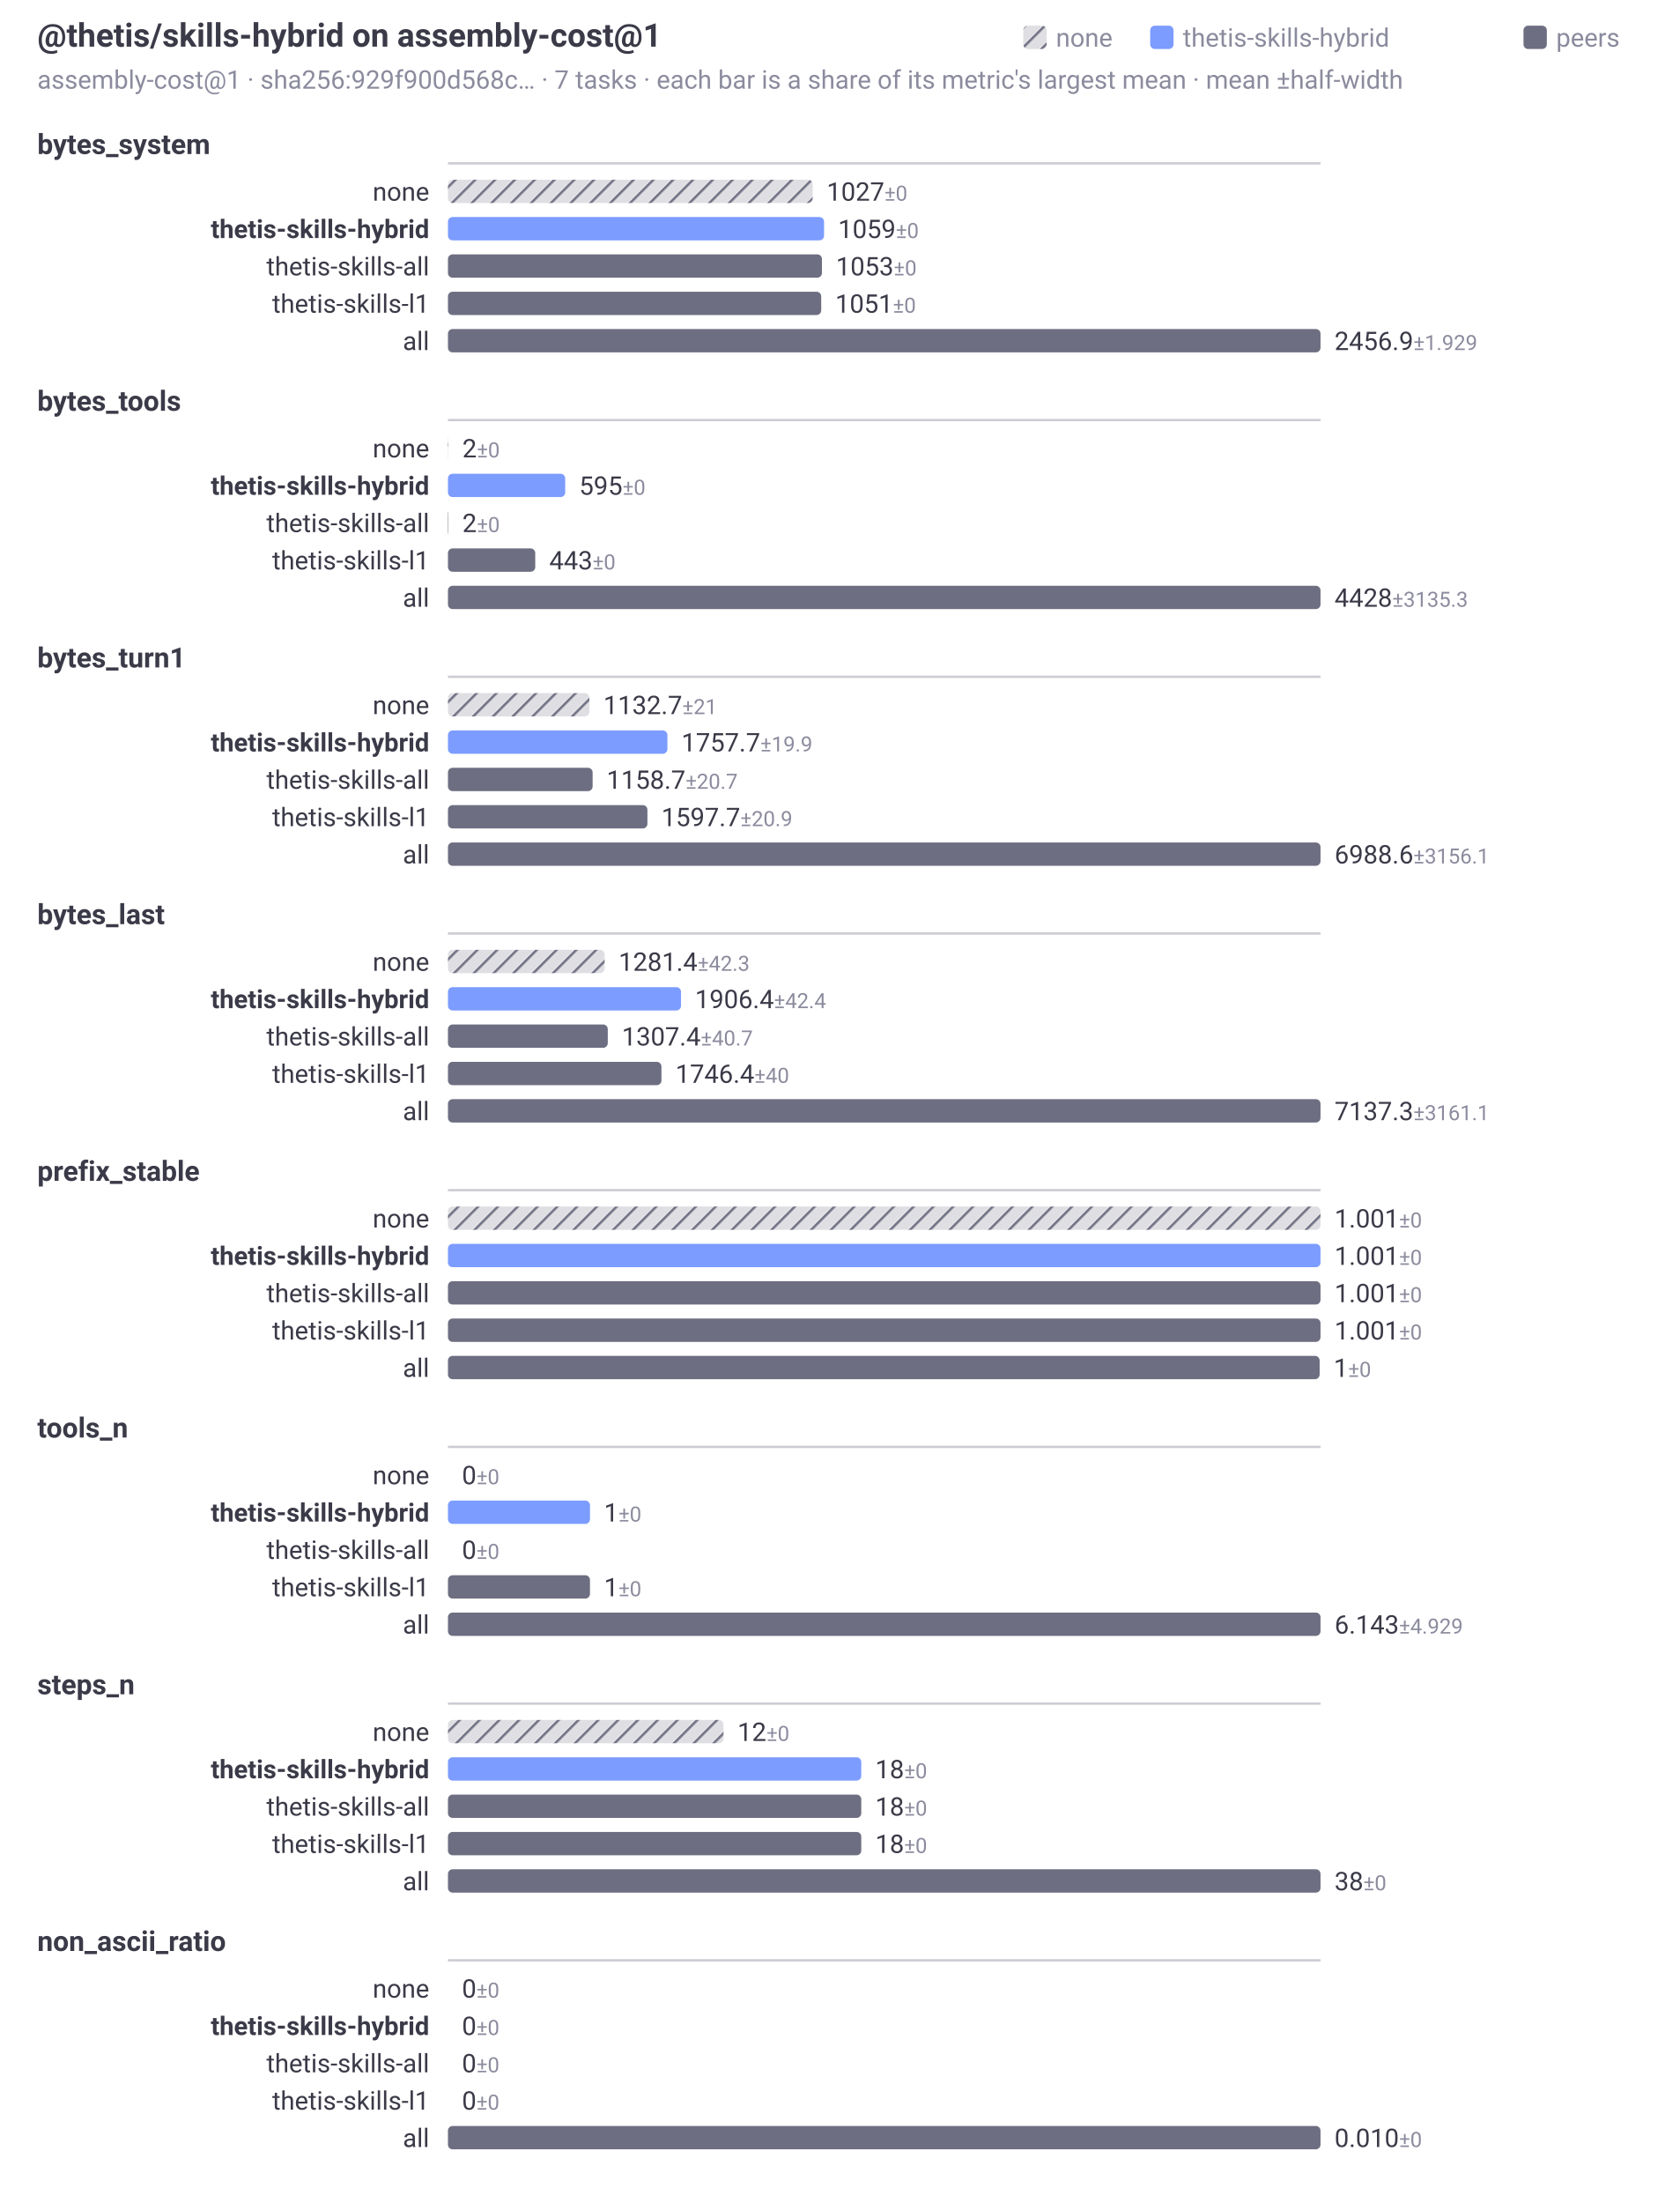
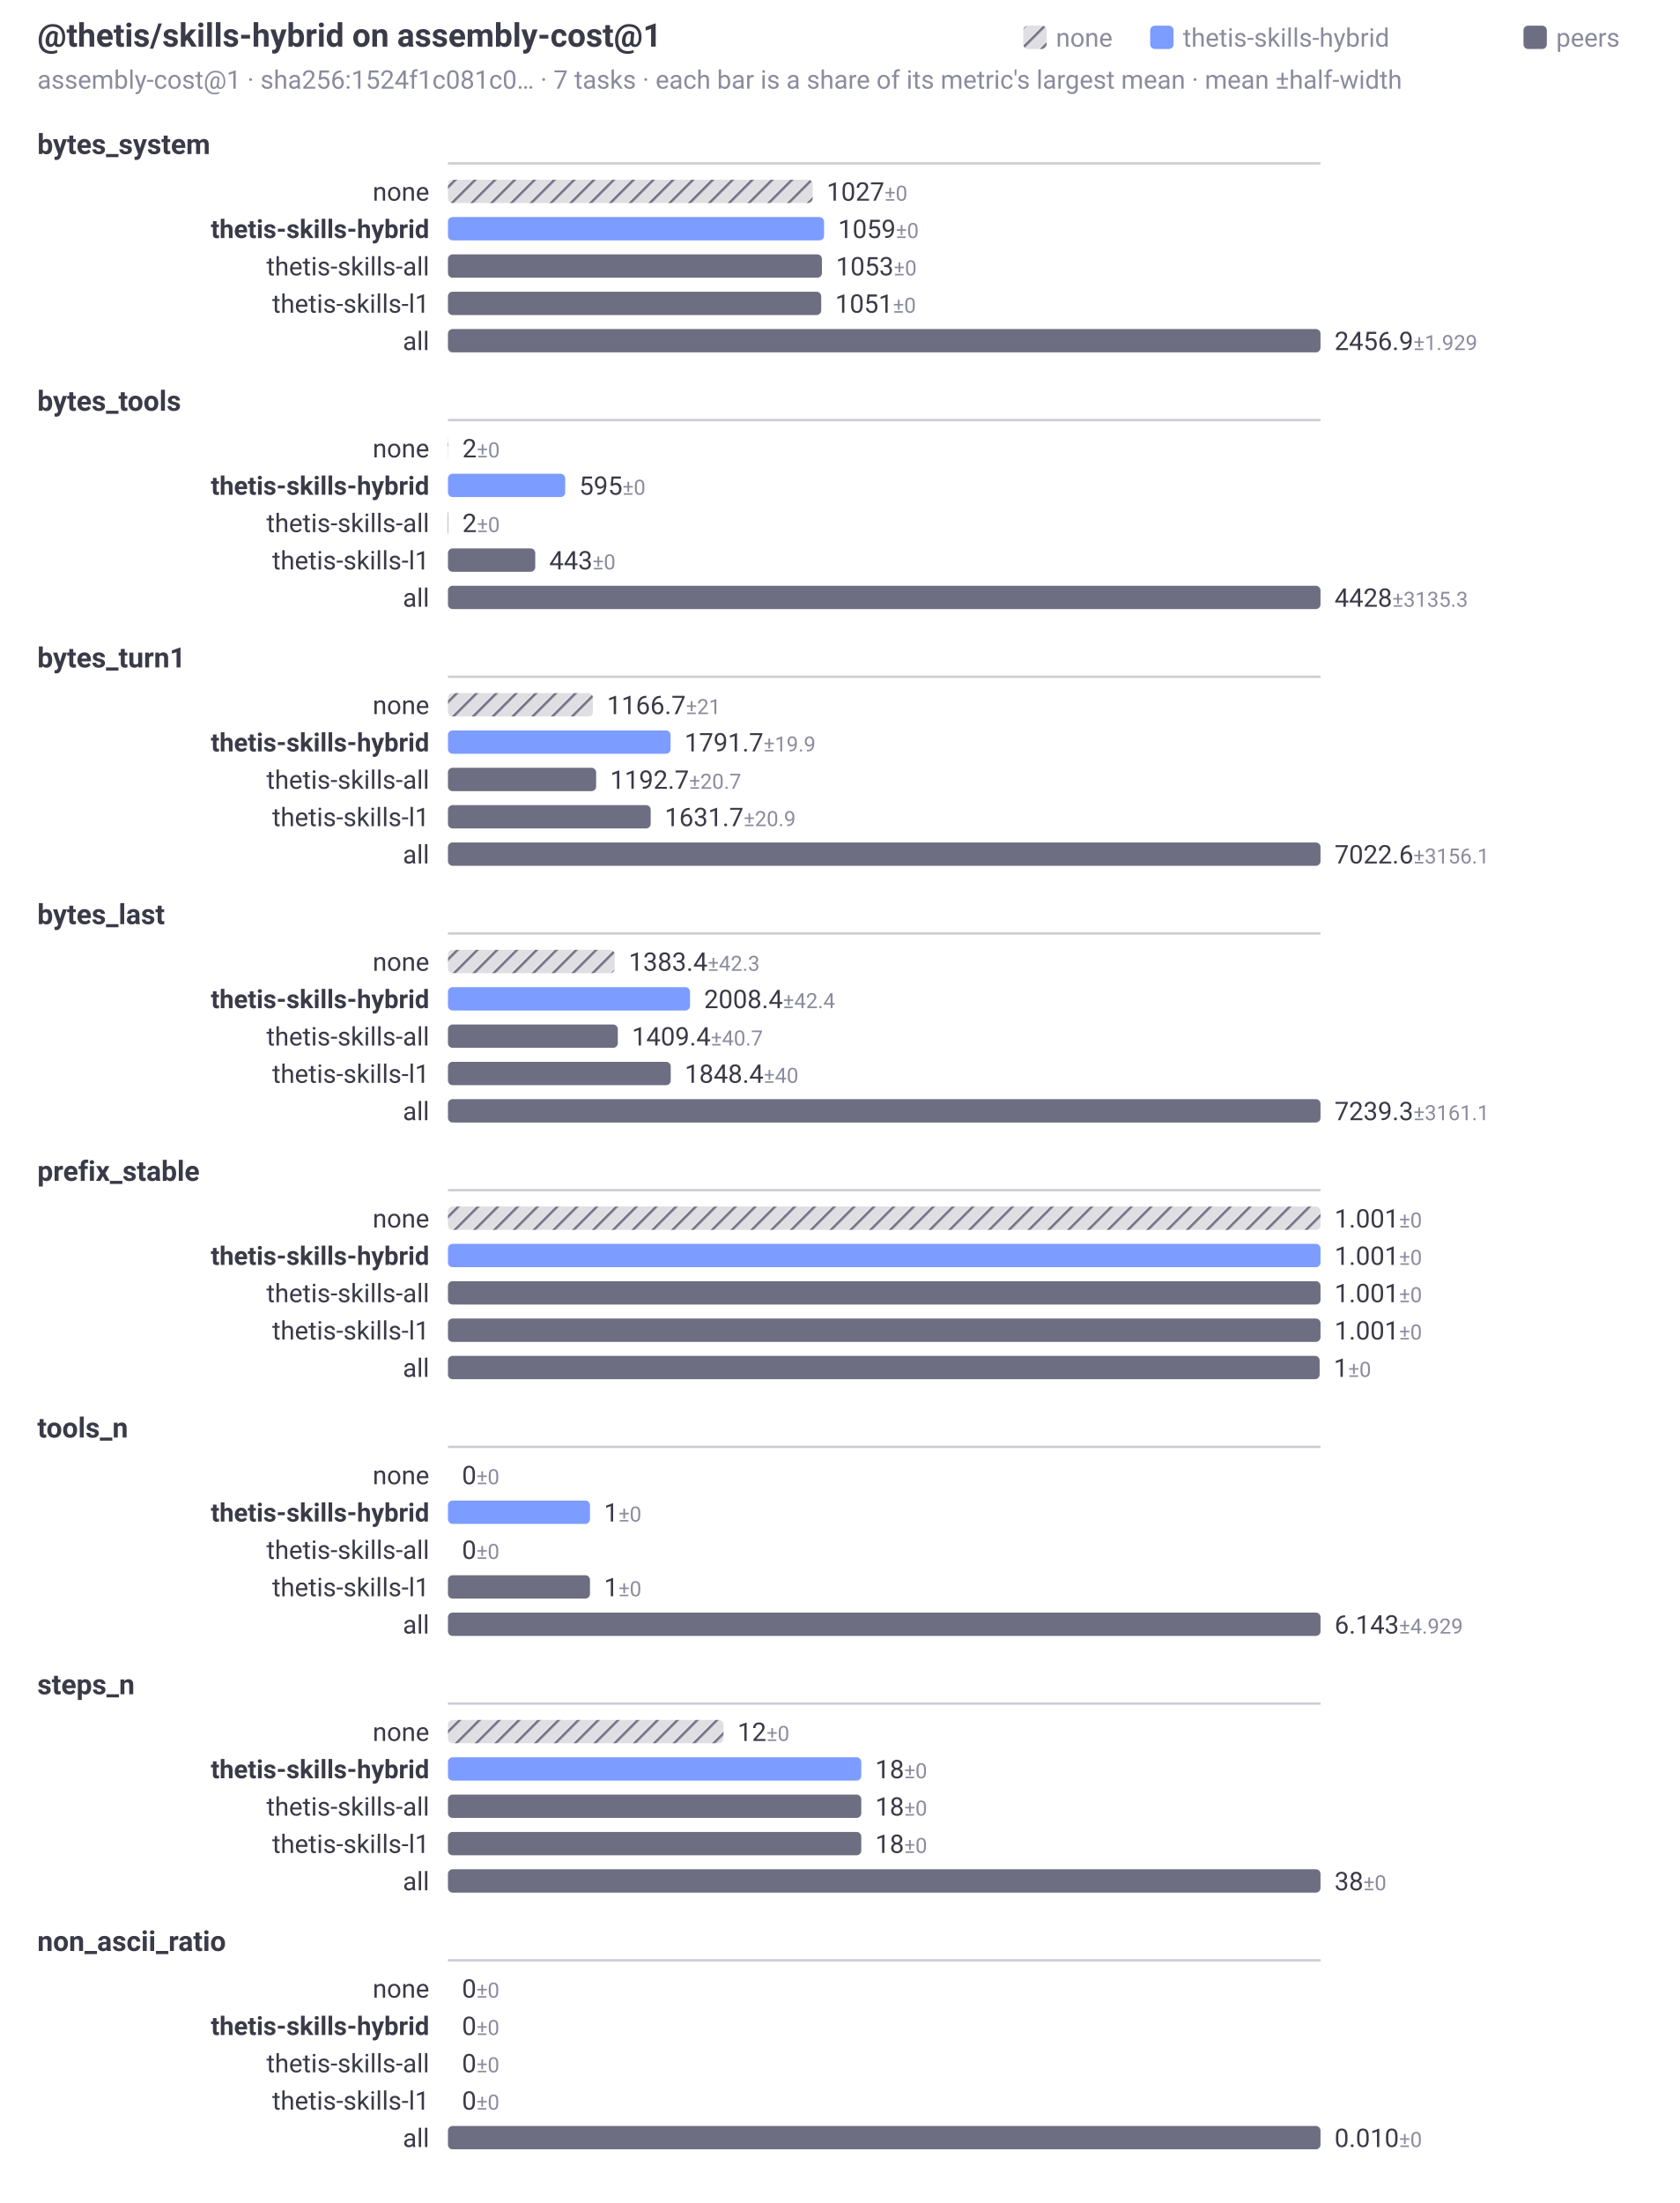
<svg xmlns="http://www.w3.org/2000/svg" width="720" height="944" viewBox="0 0 720 944" role="img" aria-labelledby="t d" font-family="system-ui, -apple-system, Segoe UI, Roboto, sans-serif">
  <style>.t{fill:#3a3a48}.f{fill:#8b8b9e}@media (prefers-color-scheme:dark){.t{fill:#d2d2dc}.f{fill:#9a9aae}}</style>
  <defs>
    <pattern id="hatch" width="6" height="6" patternUnits="userSpaceOnUse" patternTransform="rotate(45)">
      <rect width="6" height="6" fill="#6e6e82" fill-opacity="0.22" />
      <line x1="0" y1="0" x2="0" y2="6" stroke="#6e6e82" stroke-width="2" />
    </pattern>
  </defs>
  <text class="t" x="16" y="20" font-size="14" font-weight="600">@thetis/skills-hybrid on assembly-cost@1</text>
-   <text class="f" x="16" y="38" font-size="11">assembly-cost@1 · sha256:929f900d568c… · 7 tasks · each bar is a share of its metric's largest mean · mean ±half-width</text>
+   <text class="f" x="16" y="38" font-size="11">assembly-cost@1 · sha256:1524f1c081c0… · 7 tasks · each bar is a share of its metric's largest mean · mean ±half-width</text>
  <rect x="653" y="11" width="10" height="10" rx="2" fill="#6e6e82" />
  <text class="f" x="667" y="20" font-size="11">peers</text>
  <rect x="493" y="11" width="10" height="10" rx="2" fill="#7c9cff" />
  <text class="f" x="507" y="20" font-size="11">thetis-skills-hybrid</text>
  <rect x="438.6" y="11" width="10" height="10" rx="2" fill="url(#hatch)" />
  <text class="f" x="452.6" y="20" font-size="11">none</text>
  <text class="t" x="16" y="66" font-size="12" font-weight="600">bytes_system</text>
  <line x1="192" y1="70" x2="566" y2="70" stroke="#6e6e82" stroke-opacity="0.35" stroke-width="1" />
  <text class="t" x="184" y="86" font-size="11" text-anchor="end">none</text>
  <rect x="192" y="77" width="156.34" height="10" rx="2" fill="url(#hatch)" />
  <text class="t" x="354.34" y="86" font-size="11">1027<tspan class="f" font-size="9"> ±0</tspan>
  </text>
  <text class="t" x="184" y="102" font-size="11" text-anchor="end" font-weight="600">thetis-skills-hybrid</text>
  <rect x="192" y="93" width="161.21" height="10" rx="2" fill="#7c9cff" />
  <text class="t" x="359.21" y="102" font-size="11">1059<tspan class="f" font-size="9"> ±0</tspan>
  </text>
  <text class="t" x="184" y="118" font-size="11" text-anchor="end">thetis-skills-all</text>
  <rect x="192" y="109" width="160.3" height="10" rx="2" fill="#6e6e82" />
  <text class="t" x="358.3" y="118" font-size="11">1053<tspan class="f" font-size="9"> ±0</tspan>
  </text>
  <text class="t" x="184" y="134" font-size="11" text-anchor="end">thetis-skills-l1</text>
  <rect x="192" y="125" width="159.99" height="10" rx="2" fill="#6e6e82" />
  <text class="t" x="357.99" y="134" font-size="11">1051<tspan class="f" font-size="9"> ±0</tspan>
  </text>
  <text class="t" x="184" y="150" font-size="11" text-anchor="end">all</text>
  <rect x="192" y="141" width="374" height="10" rx="2" fill="#6e6e82" />
  <text class="t" x="572" y="150" font-size="11">2456.9<tspan class="f" font-size="9"> ±1.929</tspan>
  </text>
  <text class="t" x="16" y="176" font-size="12" font-weight="600">bytes_tools</text>
  <line x1="192" y1="180" x2="566" y2="180" stroke="#6e6e82" stroke-opacity="0.35" stroke-width="1" />
  <text class="t" x="184" y="196" font-size="11" text-anchor="end">none</text>
  <rect x="192" y="187" width="0.17" height="10" rx="2" fill="url(#hatch)" />
  <text class="t" x="198.17" y="196" font-size="11">2<tspan class="f" font-size="9"> ±0</tspan>
  </text>
  <text class="t" x="184" y="212" font-size="11" text-anchor="end" font-weight="600">thetis-skills-hybrid</text>
  <rect x="192" y="203" width="50.26" height="10" rx="2" fill="#7c9cff" />
  <text class="t" x="248.26" y="212" font-size="11">595<tspan class="f" font-size="9"> ±0</tspan>
  </text>
  <text class="t" x="184" y="228" font-size="11" text-anchor="end">thetis-skills-all</text>
  <rect x="192" y="219" width="0.17" height="10" rx="2" fill="#6e6e82" />
  <text class="t" x="198.17" y="228" font-size="11">2<tspan class="f" font-size="9"> ±0</tspan>
  </text>
  <text class="t" x="184" y="244" font-size="11" text-anchor="end">thetis-skills-l1</text>
  <rect x="192" y="235" width="37.42" height="10" rx="2" fill="#6e6e82" />
  <text class="t" x="235.42" y="244" font-size="11">443<tspan class="f" font-size="9"> ±0</tspan>
  </text>
  <text class="t" x="184" y="260" font-size="11" text-anchor="end">all</text>
  <rect x="192" y="251" width="374" height="10" rx="2" fill="#6e6e82" />
  <text class="t" x="572" y="260" font-size="11">4428<tspan class="f" font-size="9"> ±3135.3</tspan>
  </text>
  <text class="t" x="16" y="286" font-size="12" font-weight="600">bytes_turn1</text>
  <line x1="192" y1="290" x2="566" y2="290" stroke="#6e6e82" stroke-opacity="0.35" stroke-width="1" />
  <text class="t" x="184" y="306" font-size="11" text-anchor="end">none</text>
-   <rect x="192" y="297" width="60.62" height="10" rx="2" fill="url(#hatch)" />
-   <text class="t" x="258.62" y="306" font-size="11">1132.7<tspan class="f" font-size="9"> ±21</tspan>
+   <rect x="192" y="297" width="62.14" height="10" rx="2" fill="url(#hatch)" />
+   <text class="t" x="260.14" y="306" font-size="11">1166.7<tspan class="f" font-size="9"> ±21</tspan>
  </text>
  <text class="t" x="184" y="322" font-size="11" text-anchor="end" font-weight="600">thetis-skills-hybrid</text>
-   <rect x="192" y="313" width="94.07" height="10" rx="2" fill="#7c9cff" />
-   <text class="t" x="292.07" y="322" font-size="11">1757.7<tspan class="f" font-size="9"> ±19.9</tspan>
+   <rect x="192" y="313" width="95.42" height="10" rx="2" fill="#7c9cff" />
+   <text class="t" x="293.42" y="322" font-size="11">1791.7<tspan class="f" font-size="9"> ±19.9</tspan>
  </text>
  <text class="t" x="184" y="338" font-size="11" text-anchor="end">thetis-skills-all</text>
-   <rect x="192" y="329" width="62.01" height="10" rx="2" fill="#6e6e82" />
-   <text class="t" x="260.01" y="338" font-size="11">1158.7<tspan class="f" font-size="9"> ±20.7</tspan>
+   <rect x="192" y="329" width="63.52" height="10" rx="2" fill="#6e6e82" />
+   <text class="t" x="261.52" y="338" font-size="11">1192.7<tspan class="f" font-size="9"> ±20.7</tspan>
  </text>
  <text class="t" x="184" y="354" font-size="11" text-anchor="end">thetis-skills-l1</text>
-   <rect x="192" y="345" width="85.5" height="10" rx="2" fill="#6e6e82" />
-   <text class="t" x="283.5" y="354" font-size="11">1597.7<tspan class="f" font-size="9"> ±20.9</tspan>
+   <rect x="192" y="345" width="86.9" height="10" rx="2" fill="#6e6e82" />
+   <text class="t" x="284.9" y="354" font-size="11">1631.7<tspan class="f" font-size="9"> ±20.9</tspan>
  </text>
  <text class="t" x="184" y="370" font-size="11" text-anchor="end">all</text>
  <rect x="192" y="361" width="374" height="10" rx="2" fill="#6e6e82" />
-   <text class="t" x="572" y="370" font-size="11">6988.6<tspan class="f" font-size="9"> ±3156.1</tspan>
+   <text class="t" x="572" y="370" font-size="11">7022.6<tspan class="f" font-size="9"> ±3156.1</tspan>
  </text>
  <text class="t" x="16" y="396" font-size="12" font-weight="600">bytes_last</text>
  <line x1="192" y1="400" x2="566" y2="400" stroke="#6e6e82" stroke-opacity="0.35" stroke-width="1" />
  <text class="t" x="184" y="416" font-size="11" text-anchor="end">none</text>
-   <rect x="192" y="407" width="67.15" height="10" rx="2" fill="url(#hatch)" />
-   <text class="t" x="265.15" y="416" font-size="11">1281.4<tspan class="f" font-size="9"> ±42.3</tspan>
+   <rect x="192" y="407" width="71.47" height="10" rx="2" fill="url(#hatch)" />
+   <text class="t" x="269.47" y="416" font-size="11">1383.4<tspan class="f" font-size="9"> ±42.3</tspan>
  </text>
  <text class="t" x="184" y="432" font-size="11" text-anchor="end" font-weight="600">thetis-skills-hybrid</text>
-   <rect x="192" y="423" width="99.9" height="10" rx="2" fill="#7c9cff" />
-   <text class="t" x="297.9" y="432" font-size="11">1906.4<tspan class="f" font-size="9"> ±42.4</tspan>
+   <rect x="192" y="423" width="103.76" height="10" rx="2" fill="#7c9cff" />
+   <text class="t" x="301.76" y="432" font-size="11">2008.4<tspan class="f" font-size="9"> ±42.4</tspan>
  </text>
  <text class="t" x="184" y="448" font-size="11" text-anchor="end">thetis-skills-all</text>
-   <rect x="192" y="439" width="68.51" height="10" rx="2" fill="#6e6e82" />
-   <text class="t" x="266.51" y="448" font-size="11">1307.4<tspan class="f" font-size="9"> ±40.7</tspan>
+   <rect x="192" y="439" width="72.81" height="10" rx="2" fill="#6e6e82" />
+   <text class="t" x="270.81" y="448" font-size="11">1409.4<tspan class="f" font-size="9"> ±40.7</tspan>
  </text>
  <text class="t" x="184" y="464" font-size="11" text-anchor="end">thetis-skills-l1</text>
-   <rect x="192" y="455" width="91.51" height="10" rx="2" fill="#6e6e82" />
-   <text class="t" x="289.51" y="464" font-size="11">1746.4<tspan class="f" font-size="9"> ±40</tspan>
+   <rect x="192" y="455" width="95.49" height="10" rx="2" fill="#6e6e82" />
+   <text class="t" x="293.49" y="464" font-size="11">1848.4<tspan class="f" font-size="9"> ±40</tspan>
  </text>
  <text class="t" x="184" y="480" font-size="11" text-anchor="end">all</text>
  <rect x="192" y="471" width="374" height="10" rx="2" fill="#6e6e82" />
-   <text class="t" x="572" y="480" font-size="11">7137.3<tspan class="f" font-size="9"> ±3161.1</tspan>
+   <text class="t" x="572" y="480" font-size="11">7239.3<tspan class="f" font-size="9"> ±3161.1</tspan>
  </text>
  <text class="t" x="16" y="506" font-size="12" font-weight="600">prefix_stable</text>
  <line x1="192" y1="510" x2="566" y2="510" stroke="#6e6e82" stroke-opacity="0.35" stroke-width="1" />
  <text class="t" x="184" y="526" font-size="11" text-anchor="end">none</text>
  <rect x="192" y="517" width="374" height="10" rx="2" fill="url(#hatch)" />
  <text class="t" x="572" y="526" font-size="11">1.001<tspan class="f" font-size="9"> ±0</tspan>
  </text>
  <text class="t" x="184" y="542" font-size="11" text-anchor="end" font-weight="600">thetis-skills-hybrid</text>
  <rect x="192" y="533" width="374" height="10" rx="2" fill="#7c9cff" />
  <text class="t" x="572" y="542" font-size="11">1.001<tspan class="f" font-size="9"> ±0</tspan>
  </text>
  <text class="t" x="184" y="558" font-size="11" text-anchor="end">thetis-skills-all</text>
  <rect x="192" y="549" width="374" height="10" rx="2" fill="#6e6e82" />
  <text class="t" x="572" y="558" font-size="11">1.001<tspan class="f" font-size="9"> ±0</tspan>
  </text>
  <text class="t" x="184" y="574" font-size="11" text-anchor="end">thetis-skills-l1</text>
  <rect x="192" y="565" width="374" height="10" rx="2" fill="#6e6e82" />
  <text class="t" x="572" y="574" font-size="11">1.001<tspan class="f" font-size="9"> ±0</tspan>
  </text>
  <text class="t" x="184" y="590" font-size="11" text-anchor="end">all</text>
  <rect x="192" y="581" width="373.63" height="10" rx="2" fill="#6e6e82" />
  <text class="t" x="571.63" y="590" font-size="11">1<tspan class="f" font-size="9"> ±0</tspan>
  </text>
  <text class="t" x="16" y="616" font-size="12" font-weight="600">tools_n</text>
  <line x1="192" y1="620" x2="566" y2="620" stroke="#6e6e82" stroke-opacity="0.35" stroke-width="1" />
  <text class="t" x="184" y="636" font-size="11" text-anchor="end">none</text>
  <rect x="192" y="627" width="0" height="10" rx="2" fill="url(#hatch)" />
  <text class="t" x="198" y="636" font-size="11">0<tspan class="f" font-size="9"> ±0</tspan>
  </text>
  <text class="t" x="184" y="652" font-size="11" text-anchor="end" font-weight="600">thetis-skills-hybrid</text>
  <rect x="192" y="643" width="60.88" height="10" rx="2" fill="#7c9cff" />
  <text class="t" x="258.88" y="652" font-size="11">1<tspan class="f" font-size="9"> ±0</tspan>
  </text>
  <text class="t" x="184" y="668" font-size="11" text-anchor="end">thetis-skills-all</text>
  <rect x="192" y="659" width="0" height="10" rx="2" fill="#6e6e82" />
  <text class="t" x="198" y="668" font-size="11">0<tspan class="f" font-size="9"> ±0</tspan>
  </text>
  <text class="t" x="184" y="684" font-size="11" text-anchor="end">thetis-skills-l1</text>
  <rect x="192" y="675" width="60.88" height="10" rx="2" fill="#6e6e82" />
  <text class="t" x="258.88" y="684" font-size="11">1<tspan class="f" font-size="9"> ±0</tspan>
  </text>
  <text class="t" x="184" y="700" font-size="11" text-anchor="end">all</text>
  <rect x="192" y="691" width="374" height="10" rx="2" fill="#6e6e82" />
  <text class="t" x="572" y="700" font-size="11">6.143<tspan class="f" font-size="9"> ±4.929</tspan>
  </text>
  <text class="t" x="16" y="726" font-size="12" font-weight="600">steps_n</text>
  <line x1="192" y1="730" x2="566" y2="730" stroke="#6e6e82" stroke-opacity="0.35" stroke-width="1" />
  <text class="t" x="184" y="746" font-size="11" text-anchor="end">none</text>
  <rect x="192" y="737" width="118.11" height="10" rx="2" fill="url(#hatch)" />
  <text class="t" x="316.11" y="746" font-size="11">12<tspan class="f" font-size="9"> ±0</tspan>
  </text>
  <text class="t" x="184" y="762" font-size="11" text-anchor="end" font-weight="600">thetis-skills-hybrid</text>
  <rect x="192" y="753" width="177.16" height="10" rx="2" fill="#7c9cff" />
  <text class="t" x="375.16" y="762" font-size="11">18<tspan class="f" font-size="9"> ±0</tspan>
  </text>
  <text class="t" x="184" y="778" font-size="11" text-anchor="end">thetis-skills-all</text>
  <rect x="192" y="769" width="177.16" height="10" rx="2" fill="#6e6e82" />
  <text class="t" x="375.16" y="778" font-size="11">18<tspan class="f" font-size="9"> ±0</tspan>
  </text>
  <text class="t" x="184" y="794" font-size="11" text-anchor="end">thetis-skills-l1</text>
  <rect x="192" y="785" width="177.16" height="10" rx="2" fill="#6e6e82" />
  <text class="t" x="375.16" y="794" font-size="11">18<tspan class="f" font-size="9"> ±0</tspan>
  </text>
  <text class="t" x="184" y="810" font-size="11" text-anchor="end">all</text>
  <rect x="192" y="801" width="374" height="10" rx="2" fill="#6e6e82" />
  <text class="t" x="572" y="810" font-size="11">38<tspan class="f" font-size="9"> ±0</tspan>
  </text>
  <text class="t" x="16" y="836" font-size="12" font-weight="600">non_ascii_ratio</text>
  <line x1="192" y1="840" x2="566" y2="840" stroke="#6e6e82" stroke-opacity="0.35" stroke-width="1" />
  <text class="t" x="184" y="856" font-size="11" text-anchor="end">none</text>
  <rect x="192" y="847" width="0" height="10" rx="2" fill="url(#hatch)" />
  <text class="t" x="198" y="856" font-size="11">0<tspan class="f" font-size="9"> ±0</tspan>
  </text>
  <text class="t" x="184" y="872" font-size="11" text-anchor="end" font-weight="600">thetis-skills-hybrid</text>
  <rect x="192" y="863" width="0" height="10" rx="2" fill="#7c9cff" />
  <text class="t" x="198" y="872" font-size="11">0<tspan class="f" font-size="9"> ±0</tspan>
  </text>
  <text class="t" x="184" y="888" font-size="11" text-anchor="end">thetis-skills-all</text>
  <rect x="192" y="879" width="0" height="10" rx="2" fill="#6e6e82" />
  <text class="t" x="198" y="888" font-size="11">0<tspan class="f" font-size="9"> ±0</tspan>
  </text>
  <text class="t" x="184" y="904" font-size="11" text-anchor="end">thetis-skills-l1</text>
  <rect x="192" y="895" width="0" height="10" rx="2" fill="#6e6e82" />
  <text class="t" x="198" y="904" font-size="11">0<tspan class="f" font-size="9"> ±0</tspan>
  </text>
  <text class="t" x="184" y="920" font-size="11" text-anchor="end">all</text>
  <rect x="192" y="911" width="374" height="10" rx="2" fill="#6e6e82" />
  <text class="t" x="572" y="920" font-size="11">0.010<tspan class="f" font-size="9"> ±0</tspan>
  </text>
</svg>
